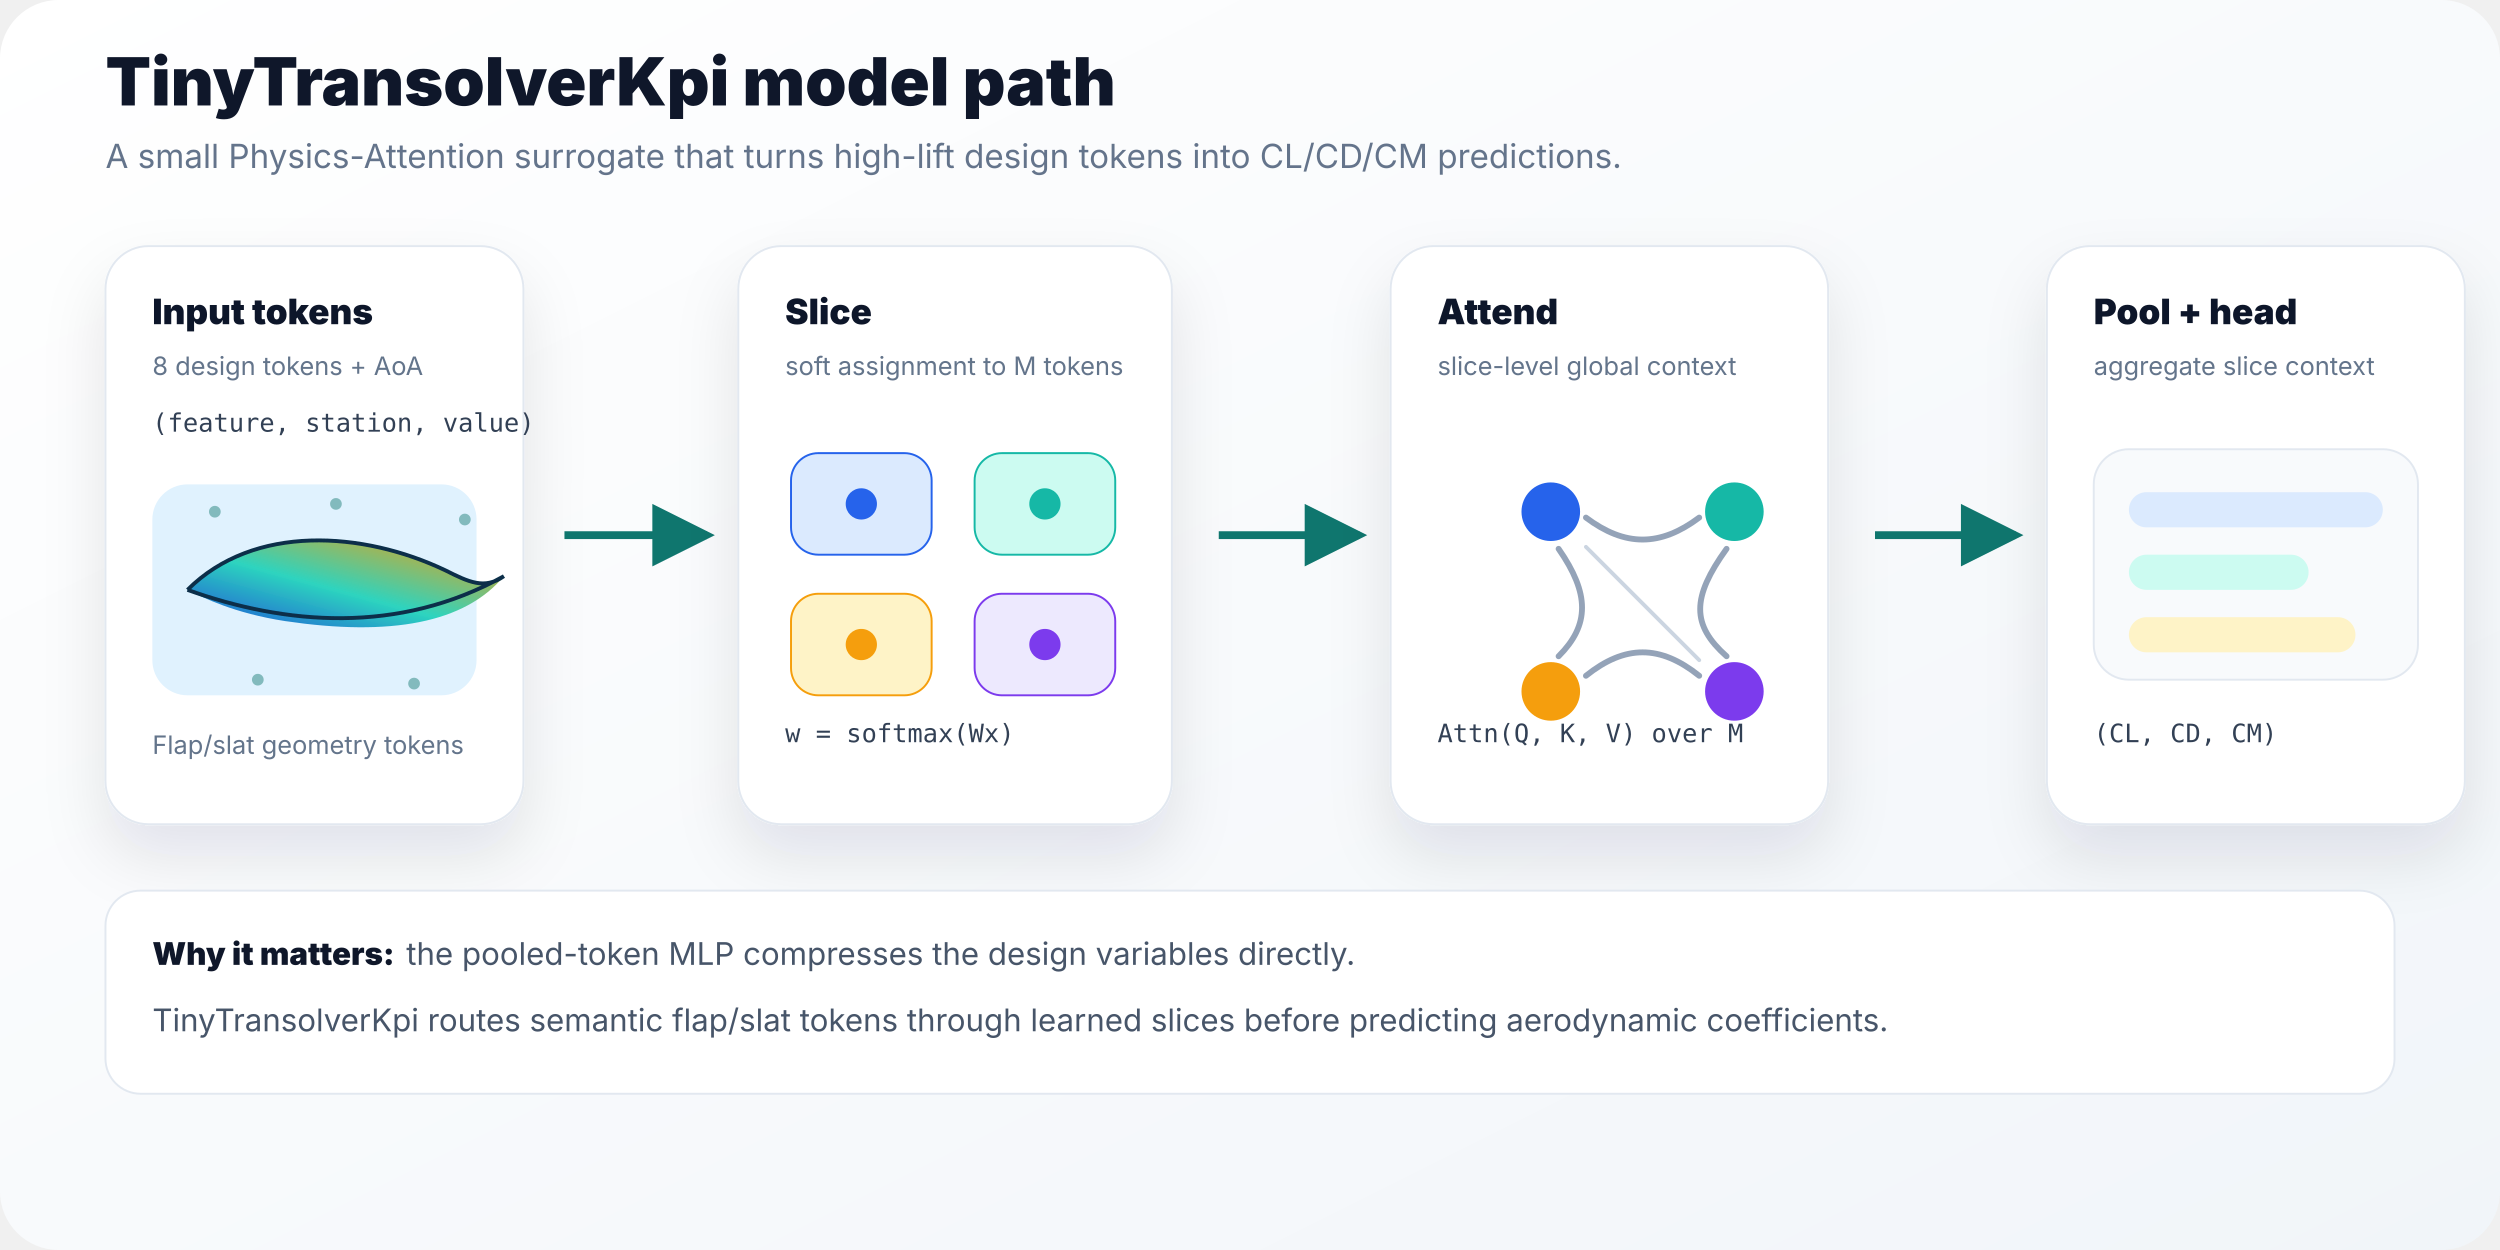
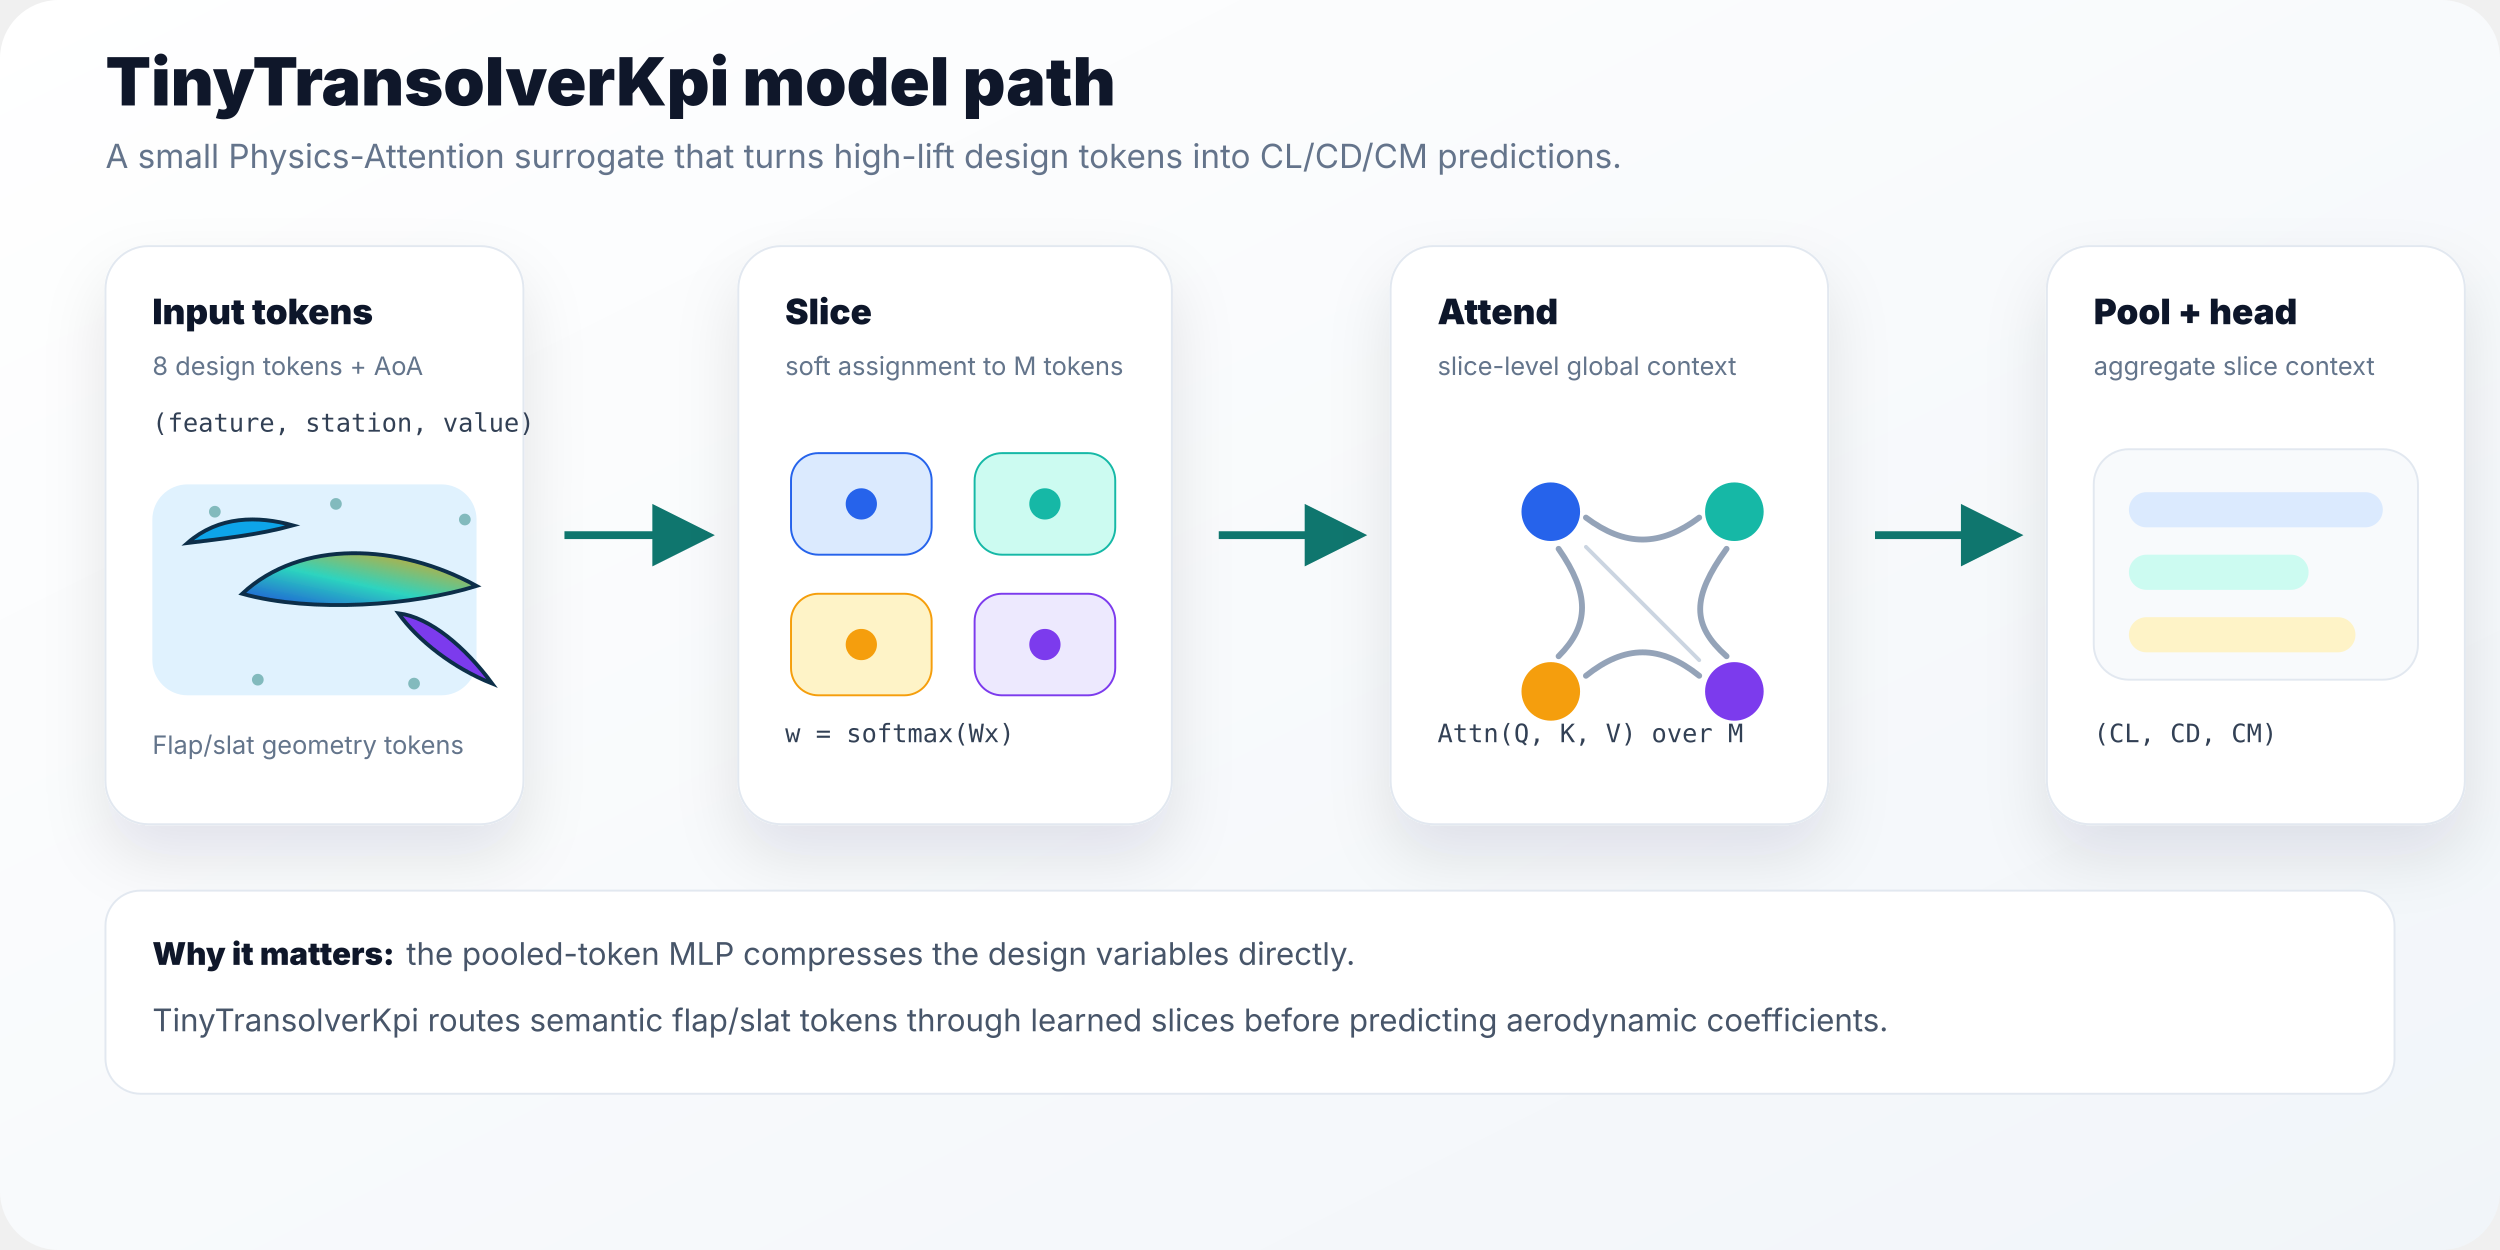
<svg xmlns="http://www.w3.org/2000/svg" width="1280" height="640" viewBox="0 0 1280 640" role="img" aria-labelledby="title desc">
  <defs>
    <linearGradient id="bg" x1="0" y1="0" x2="1" y2="1">
      <stop offset="0" stop-color="#ffffff" />
      <stop offset="1" stop-color="#f1f5f9" />
    </linearGradient>
    <linearGradient id="blueTeal" x1="0" y1="0" x2="1" y2="1">
      <stop offset="0" stop-color="#2563eb" />
      <stop offset="1" stop-color="#14b8a6" />
    </linearGradient>
    <linearGradient id="field" x1="0" y1="1" x2="1" y2="0">
      <stop offset="0" stop-color="#1d4ed8" />
      <stop offset=".45" stop-color="#2dd4bf" />
      <stop offset="1" stop-color="#f59e0b" />
    </linearGradient>
    <filter id="shadow" x="-20%" y="-20%" width="140%" height="140%">
      <feDropShadow dx="0" dy="16" stdDeviation="16" flood-color="#0f172a" flood-opacity=".10" />
    </filter>
    <marker id="arrow" markerWidth="8" markerHeight="8" refX="7" refY="4" orient="auto">
      <path d="M0,0 L8,4 L0,8 Z" fill="#0f766e" />
    </marker>
    <style>
      .font { font-family: Inter, ui-sans-serif, system-ui, -apple-system, Segoe UI, sans-serif; }
      .title { fill: #0f172a; font-size: 34px; font-weight: 850; }
      .subtitle { fill: #64748b; font-size: 17px; }
      .h { fill: #0f172a; font-size: 18px; font-weight: 850; }
      .p { fill: #64748b; font-size: 13px; }
      .code { fill: #334155; font-size: 13px; font-family: ui-monospace, SFMono-Regular, Menlo, Consolas, monospace; }
    </style>
  </defs>
  <rect width="1280" height="640" rx="30" fill="url(#bg)" />
  <g class="font" transform="translate(54 54)">
    <text class="title" x="0" y="0">TinyTransolverKpi model path</text>
    <text class="subtitle" x="0" y="32">A small Physics-Attention surrogate that turns high-lift design tokens into CL/CD/CM predictions.</text>
  </g>
  <g transform="translate(54 126)">
    <g filter="url(#shadow)">
      <rect x="0" y="0" width="214" height="296" rx="22" fill="#ffffff" stroke="#e2e8f0" />
      <text class="font h" x="24" y="40">Input tokens</text>
      <text class="font p" x="24" y="66">8 design tokens + AoA</text>
      <text class="font code" x="24" y="95">(feature, station, value)</text>
      <rect x="24" y="122" width="166" height="108" rx="18" fill="#e0f2fe" />
-       <path d="M42 176 C76 142 132 146 174 166 C186 172 194 176 204 169 C184 193 146 200 92 192 C66 188 50 180 42 176 Z" fill="url(#field)" />
-       <path d="M42 176 C76 142 132 146 174 166 C186 172 194 176 204 169 M42 176 C92 194 150 199 204 169" fill="none" stroke="#082f49" stroke-width="2" />
+       <path d="M42 152 C58 138 78 138 96 143 C78 148 58 150 42 152 Z" fill="#0ea5e9" stroke="#082f49" stroke-width="2" />
+       <path d="M70 178 C100 150 150 152 190 174 C158 184 106 188 70 178 Z" fill="url(#field)" stroke="#082f49" stroke-width="2" />
+       <path d="M150 188 C166 190 184 205 198 224 C178 216 160 202 150 188 Z" fill="#7c3aed" stroke="#082f49" stroke-width="2" />
      <g fill="#0f766e" opacity=".45">
        <circle cx="56" cy="136" r="3" />
        <circle cx="78" cy="222" r="3" />
        <circle cx="118" cy="132" r="3" />
        <circle cx="158" cy="224" r="3" />
        <circle cx="184" cy="140" r="3" />
      </g>
      <text class="font p" x="24" y="260">Flap/slat geometry tokens</text>
    </g>
    <path d="M235 148 H308" stroke="#0f766e" stroke-width="4" marker-end="url(#arrow)" />
    <g filter="url(#shadow)" transform="translate(324 0)">
      <rect width="222" height="296" rx="22" fill="#ffffff" stroke="#e2e8f0" />
      <text class="font h" x="24" y="40">Slice</text>
      <text class="font p" x="24" y="66">soft assignment to M tokens</text>
      <g transform="translate(27 106)">
        <rect x="0" y="0" width="72" height="52" rx="14" fill="#dbeafe" stroke="#2563eb" />
        <rect x="94" y="0" width="72" height="52" rx="14" fill="#ccfbf1" stroke="#14b8a6" />
        <rect x="0" y="72" width="72" height="52" rx="14" fill="#fef3c7" stroke="#f59e0b" />
        <rect x="94" y="72" width="72" height="52" rx="14" fill="#ede9fe" stroke="#7c3aed" />
        <circle cx="36" cy="26" r="8" fill="#2563eb" />
        <circle cx="130" cy="26" r="8" fill="#14b8a6" />
        <circle cx="36" cy="98" r="8" fill="#f59e0b" />
        <circle cx="130" cy="98" r="8" fill="#7c3aed" />
      </g>
      <text class="font code" x="24" y="254">w = softmax(Wx)</text>
    </g>
    <path d="M570 148 H642" stroke="#0f766e" stroke-width="4" marker-end="url(#arrow)" />
    <g filter="url(#shadow)" transform="translate(658 0)">
      <rect width="224" height="296" rx="22" fill="#ffffff" stroke="#e2e8f0" />
      <text class="font h" x="24" y="40">Attend</text>
      <text class="font p" x="24" y="66">slice-level global context</text>
      <g transform="translate(58 112)" stroke-linecap="round">
        <circle cx="24" cy="24" r="15" fill="#2563eb" />
        <circle cx="118" cy="24" r="15" fill="#14b8a6" />
        <circle cx="24" cy="116" r="15" fill="#f59e0b" />
        <circle cx="118" cy="116" r="15" fill="#7c3aed" />
        <path d="M42 27 C62 42 80 42 100 27" fill="none" stroke="#94a3b8" stroke-width="3" />
        <path d="M28 43 C44 66 44 82 28 98" fill="none" stroke="#94a3b8" stroke-width="3" />
        <path d="M42 108 C62 92 80 92 100 108" fill="none" stroke="#94a3b8" stroke-width="3" />
        <path d="M114 43 C96 68 96 82 114 98" fill="none" stroke="#94a3b8" stroke-width="3" />
        <path d="M42 42 C68 68 80 80 100 100" fill="none" stroke="#cbd5e1" stroke-width="2" />
      </g>
      <text class="font code" x="24" y="254">Attn(Q, K, V) over M</text>
    </g>
    <path d="M906 148 H978" stroke="#0f766e" stroke-width="4" marker-end="url(#arrow)" />
    <g filter="url(#shadow)" transform="translate(994 0)">
      <rect width="214" height="296" rx="22" fill="#ffffff" stroke="#e2e8f0" />
      <text class="font h" x="24" y="40">Pool + head</text>
      <text class="font p" x="24" y="66">aggregate slice context</text>
      <rect x="24" y="104" width="166" height="118" rx="18" fill="#f8fafc" stroke="#e2e8f0" />
      <rect x="42" y="126" width="130" height="18" rx="9" fill="#dbeafe" />
      <rect x="42" y="158" width="92" height="18" rx="9" fill="#ccfbf1" />
      <rect x="42" y="190" width="116" height="18" rx="9" fill="#fef3c7" />
      <text class="font code" x="24" y="254">(CL, CD, CM)</text>
    </g>
  </g>
  <g class="font" transform="translate(54 486)">
    <rect x="0" y="-30" width="1172" height="104" rx="18" fill="#ffffff" stroke="#e2e8f0" />
    <text x="24" y="8" fill="#0f172a" font-size="16" font-weight="850">Why it matters:</text>
    <text x="154" y="8" fill="#475569" font-size="16">the pooled-token MLP compresses the design variables directly.</text>
    <text x="24" y="42" fill="#475569" font-size="16">TinyTransolverKpi routes semantic flap/slat tokens through learned slices before predicting aerodynamic coefficients.</text>
  </g>
</svg>
